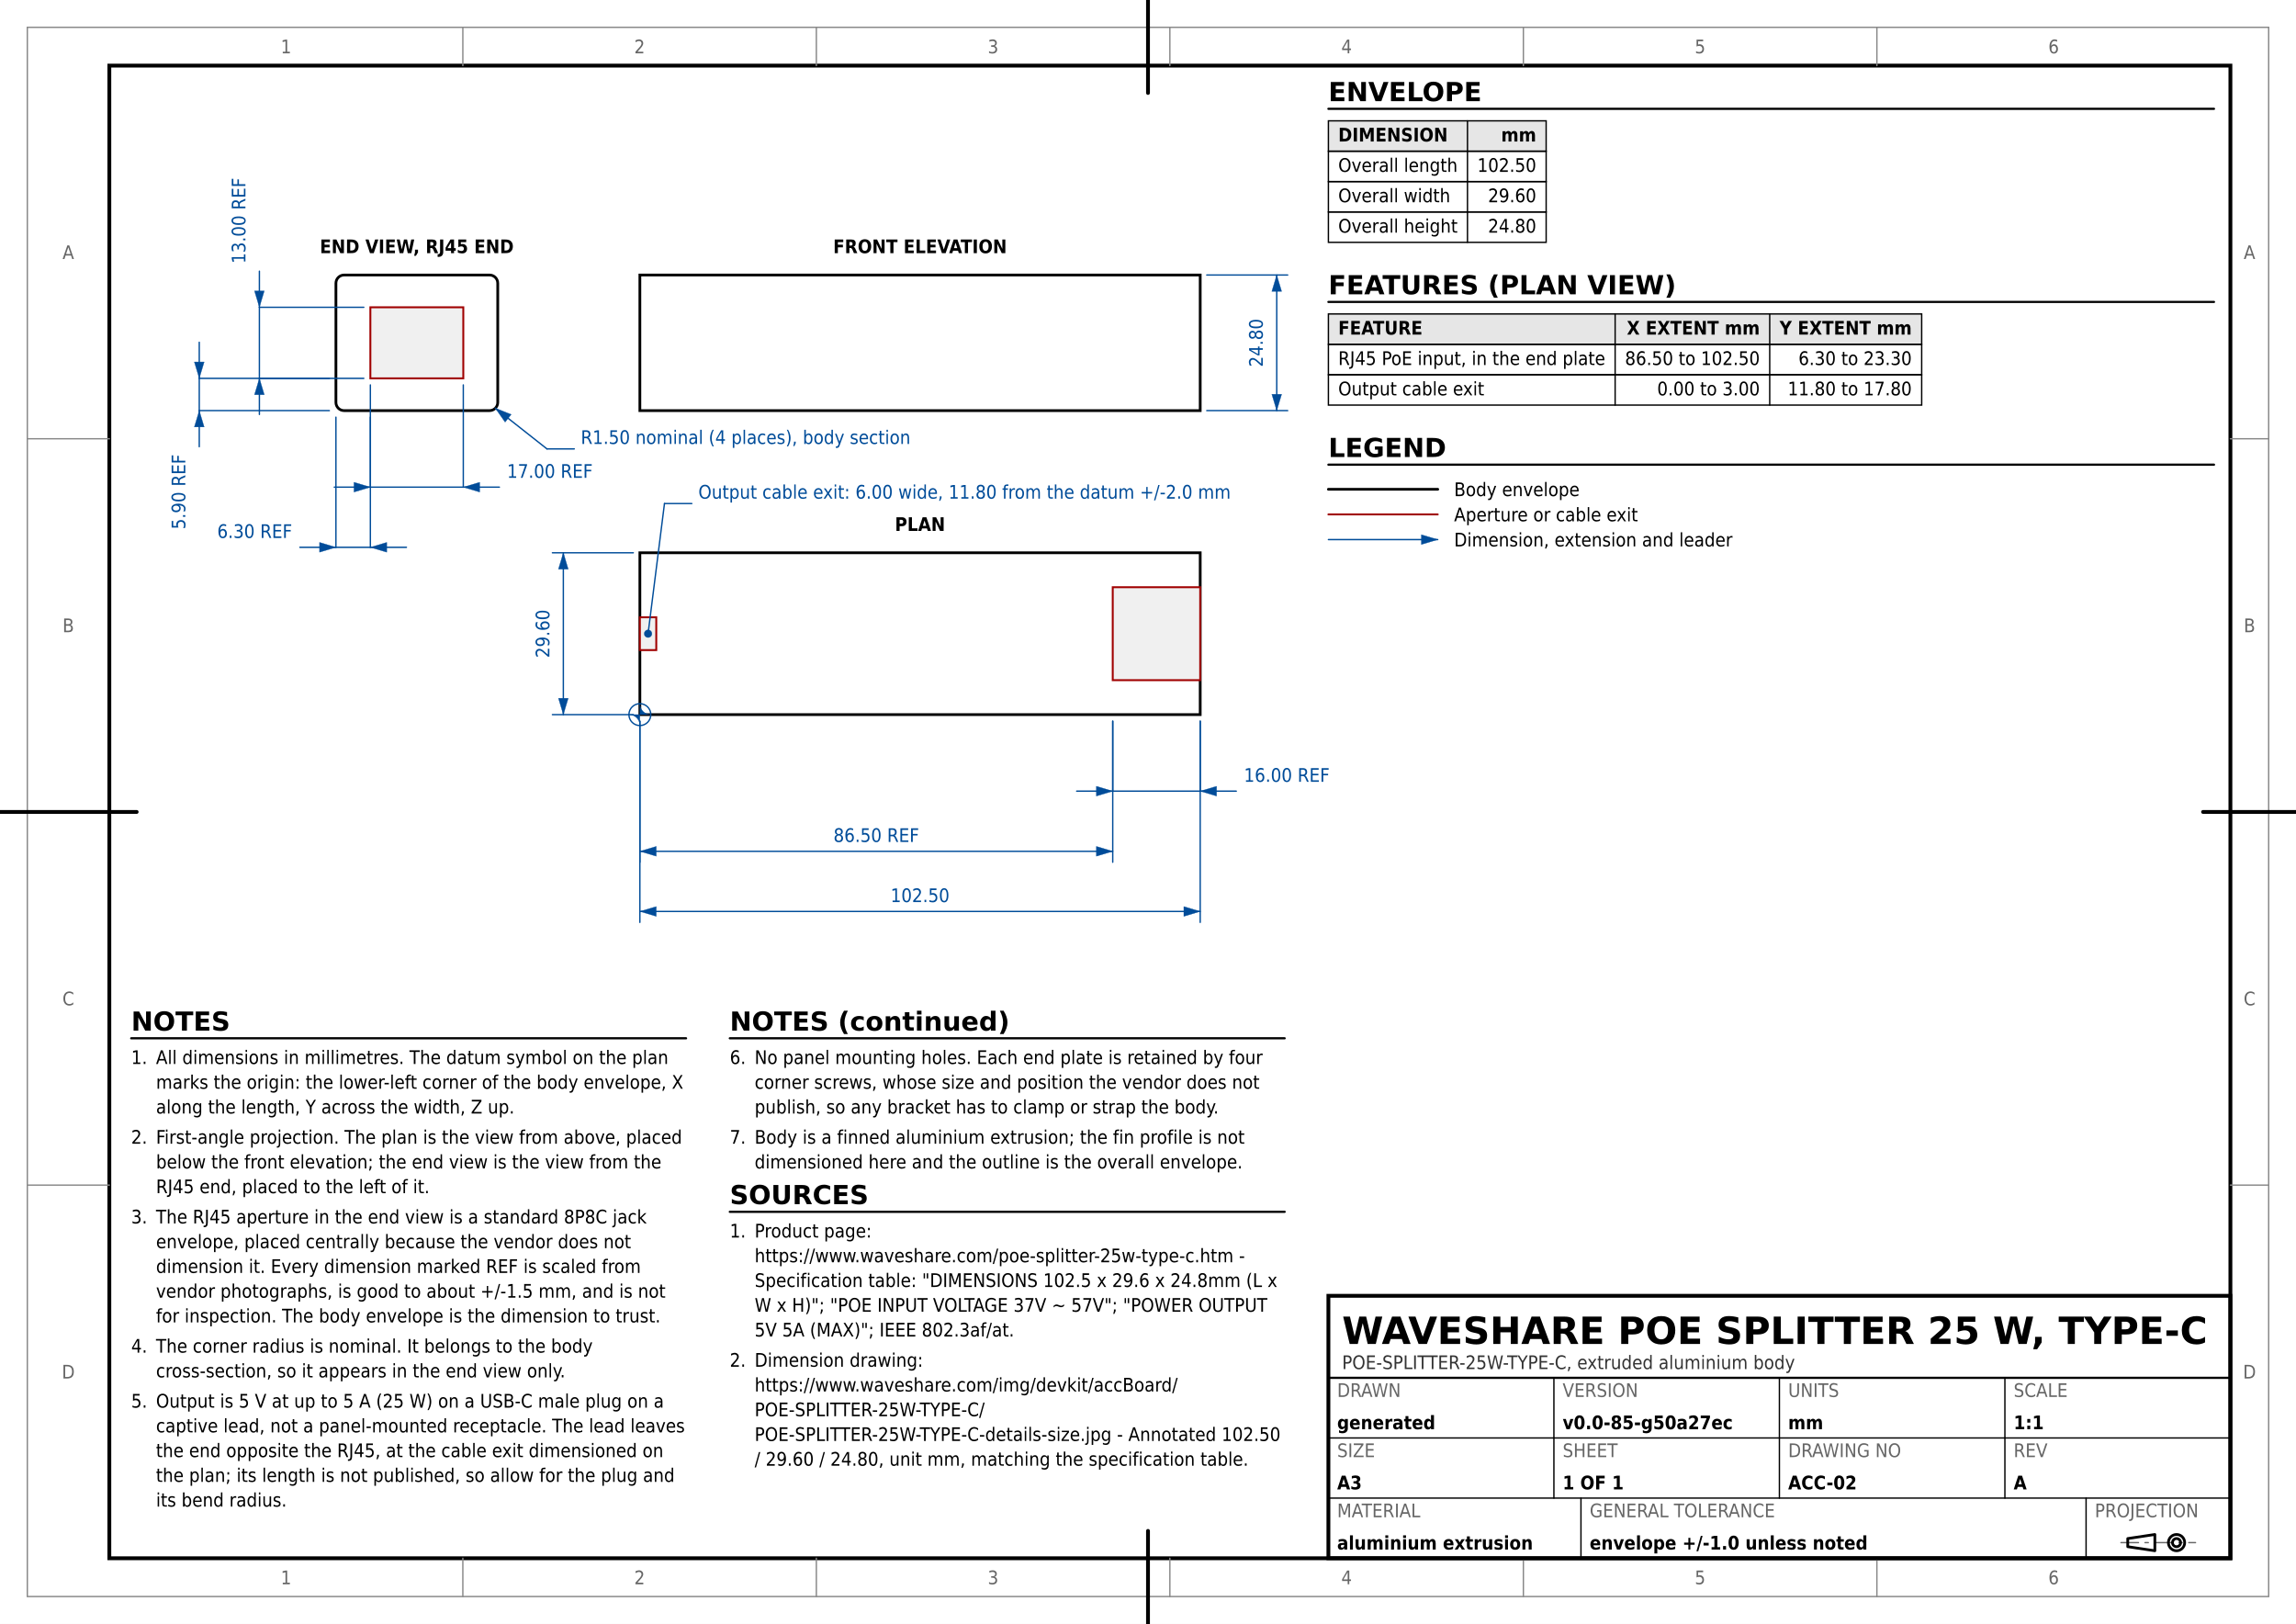
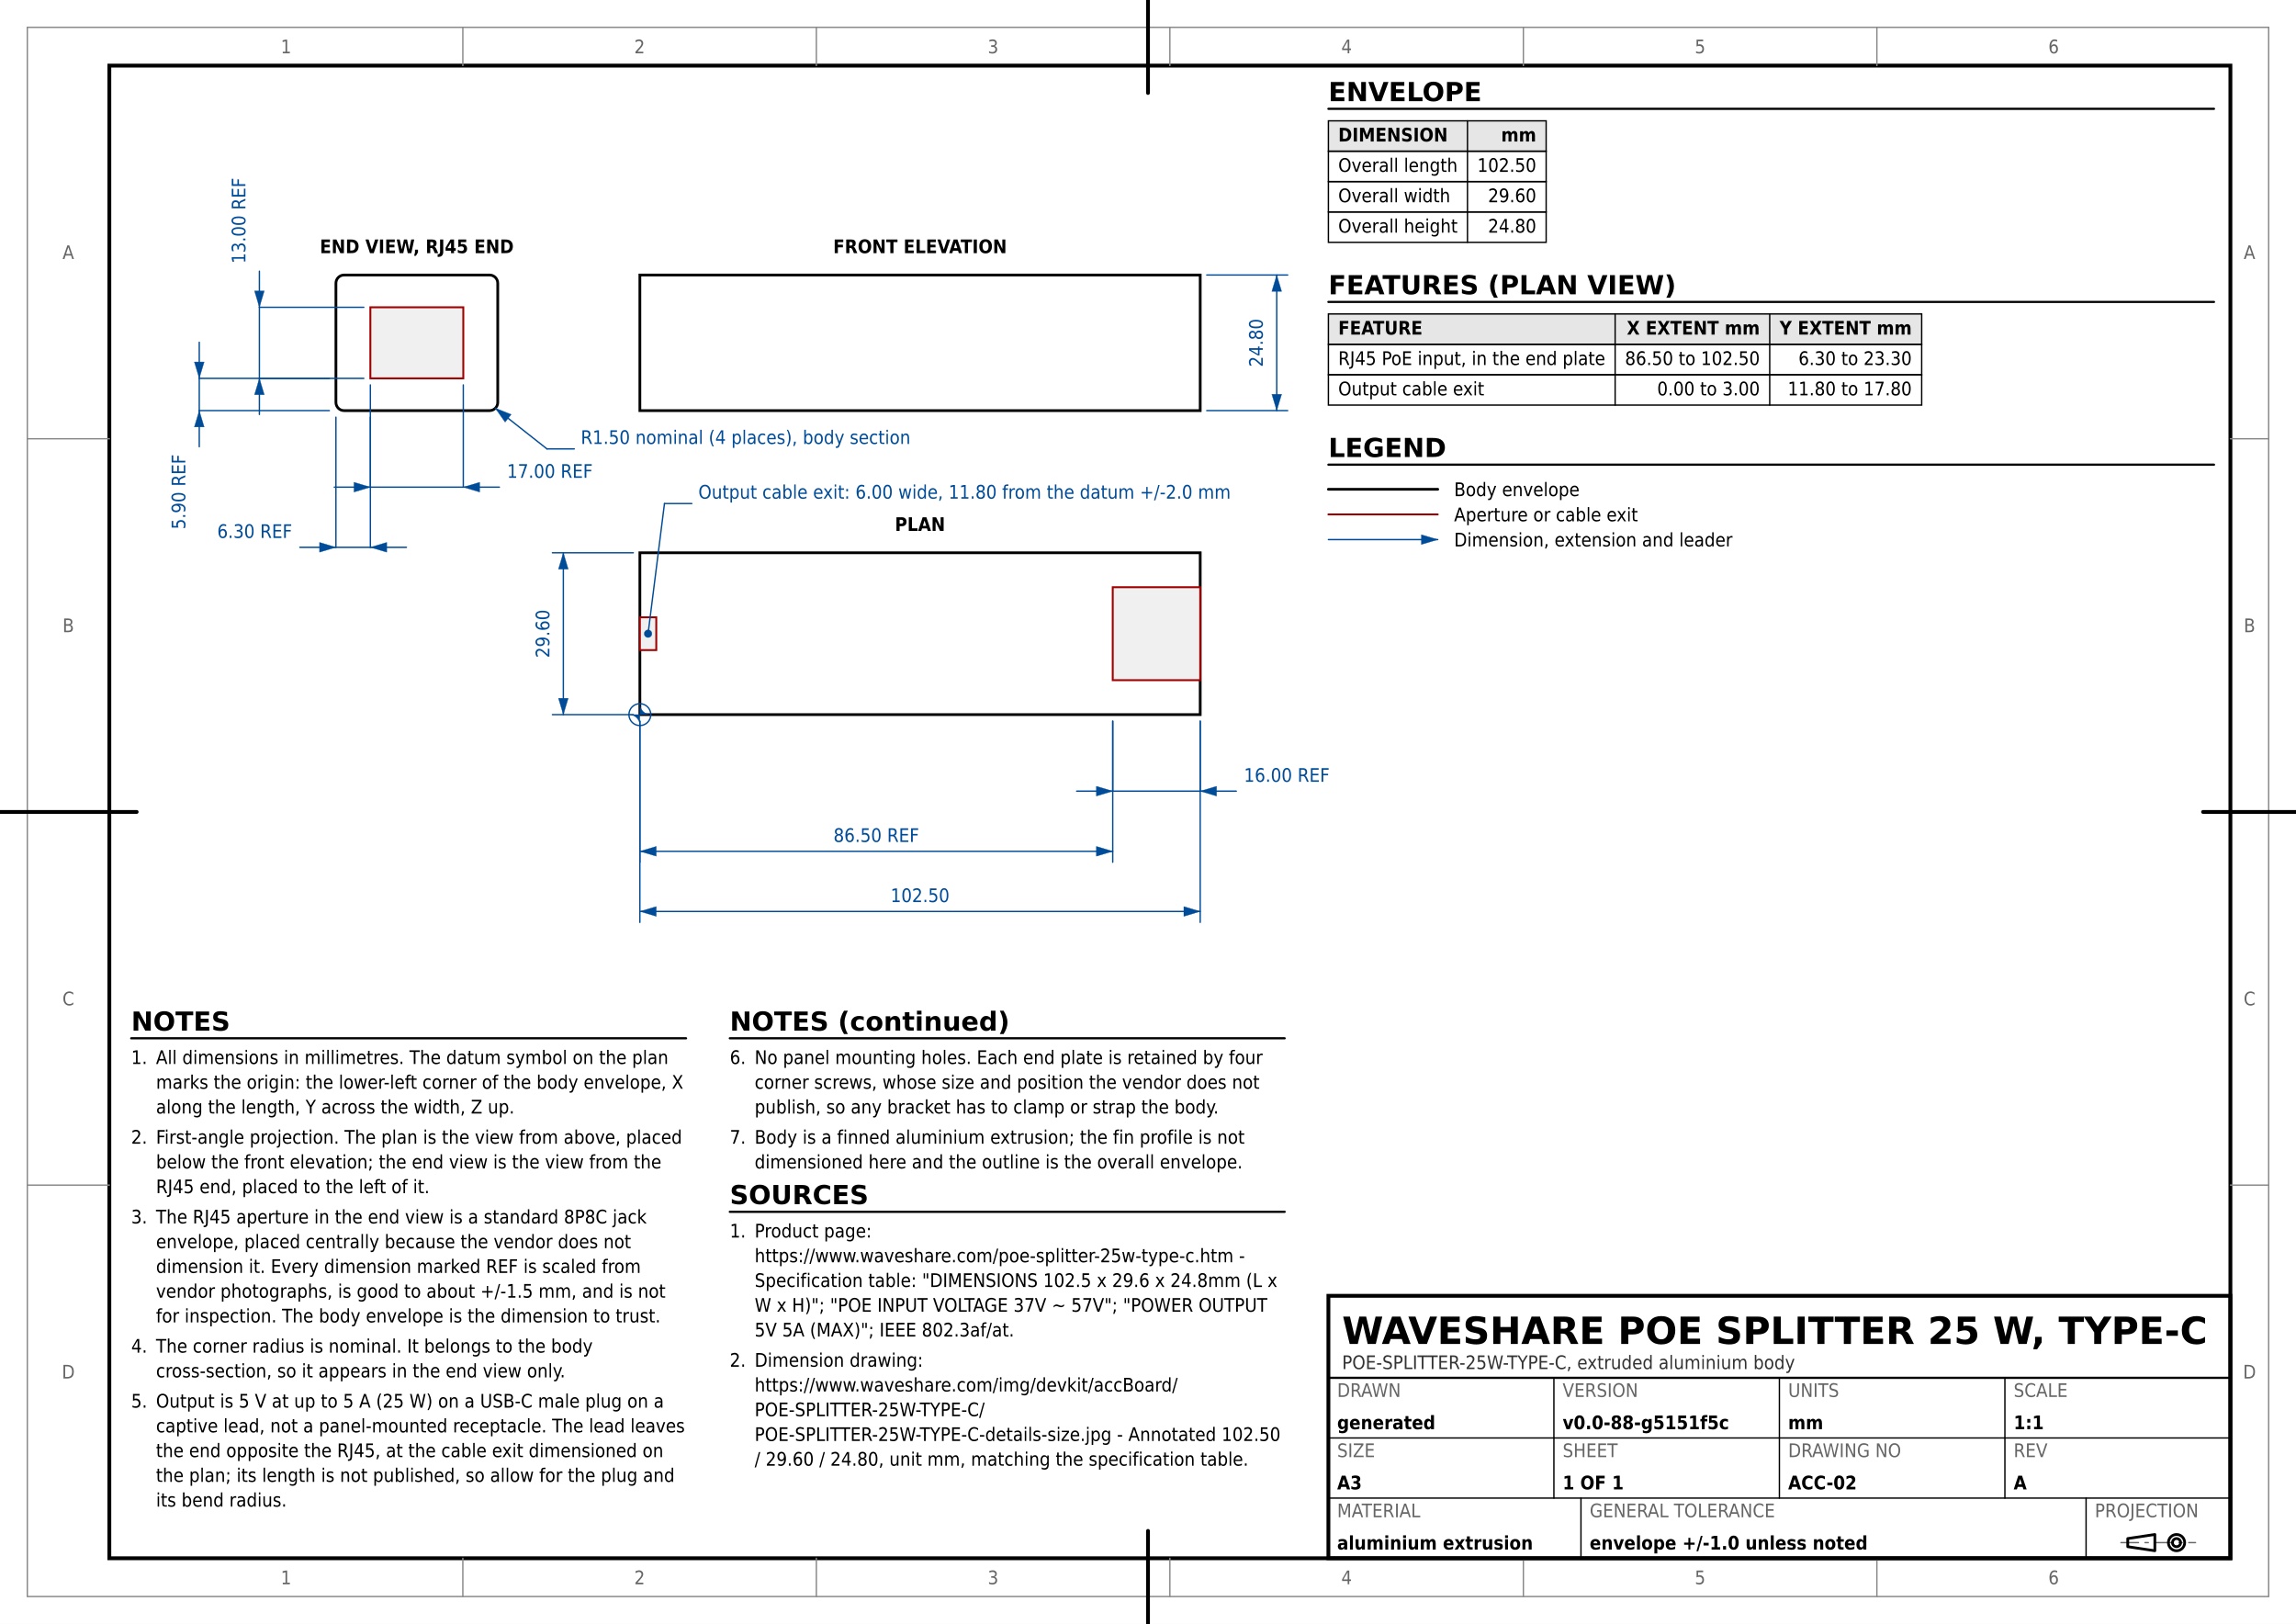
<svg xmlns="http://www.w3.org/2000/svg" version="1.1" width="420mm" height="297mm" viewBox="0 0 420 297">
  <rect width="100%" height="100%" fill="#ffffff" />
  <rect x="5" y="5" width="410" height="287" fill="none" stroke="#888888" stroke-width="0.25" />
  <rect x="20" y="12" width="388" height="273" fill="none" stroke="#000000" stroke-width="0.7" />
  <text x="52.333" y="289.75" font-family="DejaVu Sans Condensed, DejaVu Sans, Liberation Sans, sans-serif" font-size="3.429" fill="#666666" text-anchor="middle">1</text>
  <text x="52.333" y="9.75" font-family="DejaVu Sans Condensed, DejaVu Sans, Liberation Sans, sans-serif" font-size="3.429" fill="#666666" text-anchor="middle">1</text>
  <line x1="84.667" y1="292" x2="84.667" y2="285" stroke="#888888" stroke-width="0.25" stroke-linecap="round" />
  <line x1="84.667" y1="12" x2="84.667" y2="5" stroke="#888888" stroke-width="0.25" stroke-linecap="round" />
  <text x="117" y="289.75" font-family="DejaVu Sans Condensed, DejaVu Sans, Liberation Sans, sans-serif" font-size="3.429" fill="#666666" text-anchor="middle">2</text>
  <text x="117" y="9.75" font-family="DejaVu Sans Condensed, DejaVu Sans, Liberation Sans, sans-serif" font-size="3.429" fill="#666666" text-anchor="middle">2</text>
  <line x1="149.333" y1="292" x2="149.333" y2="285" stroke="#888888" stroke-width="0.25" stroke-linecap="round" />
  <line x1="149.333" y1="12" x2="149.333" y2="5" stroke="#888888" stroke-width="0.25" stroke-linecap="round" />
  <text x="181.667" y="289.75" font-family="DejaVu Sans Condensed, DejaVu Sans, Liberation Sans, sans-serif" font-size="3.429" fill="#666666" text-anchor="middle">3</text>
  <text x="181.667" y="9.75" font-family="DejaVu Sans Condensed, DejaVu Sans, Liberation Sans, sans-serif" font-size="3.429" fill="#666666" text-anchor="middle">3</text>
  <line x1="214" y1="292" x2="214" y2="285" stroke="#888888" stroke-width="0.25" stroke-linecap="round" />
  <line x1="214" y1="12" x2="214" y2="5" stroke="#888888" stroke-width="0.25" stroke-linecap="round" />
  <text x="246.333" y="289.75" font-family="DejaVu Sans Condensed, DejaVu Sans, Liberation Sans, sans-serif" font-size="3.429" fill="#666666" text-anchor="middle">4</text>
  <text x="246.333" y="9.75" font-family="DejaVu Sans Condensed, DejaVu Sans, Liberation Sans, sans-serif" font-size="3.429" fill="#666666" text-anchor="middle">4</text>
  <line x1="278.667" y1="292" x2="278.667" y2="285" stroke="#888888" stroke-width="0.25" stroke-linecap="round" />
  <line x1="278.667" y1="12" x2="278.667" y2="5" stroke="#888888" stroke-width="0.25" stroke-linecap="round" />
  <text x="311" y="289.75" font-family="DejaVu Sans Condensed, DejaVu Sans, Liberation Sans, sans-serif" font-size="3.429" fill="#666666" text-anchor="middle">5</text>
  <text x="311" y="9.75" font-family="DejaVu Sans Condensed, DejaVu Sans, Liberation Sans, sans-serif" font-size="3.429" fill="#666666" text-anchor="middle">5</text>
  <line x1="343.333" y1="292" x2="343.333" y2="285" stroke="#888888" stroke-width="0.25" stroke-linecap="round" />
  <line x1="343.333" y1="12" x2="343.333" y2="5" stroke="#888888" stroke-width="0.25" stroke-linecap="round" />
  <text x="375.667" y="289.75" font-family="DejaVu Sans Condensed, DejaVu Sans, Liberation Sans, sans-serif" font-size="3.429" fill="#666666" text-anchor="middle">6</text>
  <text x="375.667" y="9.75" font-family="DejaVu Sans Condensed, DejaVu Sans, Liberation Sans, sans-serif" font-size="3.429" fill="#666666" text-anchor="middle">6</text>
  <text x="12.5" y="252.125" font-family="DejaVu Sans Condensed, DejaVu Sans, Liberation Sans, sans-serif" font-size="3.429" fill="#666666" text-anchor="middle">D</text>
  <text x="411.5" y="252.125" font-family="DejaVu Sans Condensed, DejaVu Sans, Liberation Sans, sans-serif" font-size="3.429" fill="#666666" text-anchor="middle">D</text>
  <line x1="5" y1="216.75" x2="20" y2="216.75" stroke="#888888" stroke-width="0.25" stroke-linecap="round" />
  <line x1="408" y1="216.75" x2="415" y2="216.75" stroke="#888888" stroke-width="0.25" stroke-linecap="round" />
  <text x="12.5" y="183.875" font-family="DejaVu Sans Condensed, DejaVu Sans, Liberation Sans, sans-serif" font-size="3.429" fill="#666666" text-anchor="middle">C</text>
  <text x="411.5" y="183.875" font-family="DejaVu Sans Condensed, DejaVu Sans, Liberation Sans, sans-serif" font-size="3.429" fill="#666666" text-anchor="middle">C</text>
  <line x1="5" y1="148.5" x2="20" y2="148.5" stroke="#888888" stroke-width="0.25" stroke-linecap="round" />
  <line x1="408" y1="148.5" x2="415" y2="148.5" stroke="#888888" stroke-width="0.25" stroke-linecap="round" />
  <text x="12.5" y="115.625" font-family="DejaVu Sans Condensed, DejaVu Sans, Liberation Sans, sans-serif" font-size="3.429" fill="#666666" text-anchor="middle">B</text>
  <text x="411.5" y="115.625" font-family="DejaVu Sans Condensed, DejaVu Sans, Liberation Sans, sans-serif" font-size="3.429" fill="#666666" text-anchor="middle">B</text>
  <line x1="5" y1="80.25" x2="20" y2="80.25" stroke="#888888" stroke-width="0.25" stroke-linecap="round" />
  <line x1="408" y1="80.25" x2="415" y2="80.25" stroke="#888888" stroke-width="0.25" stroke-linecap="round" />
  <text x="12.5" y="47.375" font-family="DejaVu Sans Condensed, DejaVu Sans, Liberation Sans, sans-serif" font-size="3.429" fill="#666666" text-anchor="middle">A</text>
  <text x="411.5" y="47.375" font-family="DejaVu Sans Condensed, DejaVu Sans, Liberation Sans, sans-serif" font-size="3.429" fill="#666666" text-anchor="middle">A</text>
  <line x1="210" y1="297" x2="210" y2="280" stroke="#000000" stroke-width="0.7" stroke-linecap="round" />
  <line x1="210" y1="17" x2="210" y2="0" stroke="#000000" stroke-width="0.7" stroke-linecap="round" />
  <line x1="0" y1="148.5" x2="25" y2="148.5" stroke="#000000" stroke-width="0.7" stroke-linecap="round" />
  <line x1="403" y1="148.5" x2="420" y2="148.5" stroke="#000000" stroke-width="0.7" stroke-linecap="round" />
  <rect x="117.05" y="50.3" width="102.5" height="24.8" fill="none" stroke="#000000" stroke-width="0.5" />
  <rect x="117.05" y="101.1" width="102.5" height="29.6" fill="none" stroke="#000000" stroke-width="0.5" />
  <rect x="61.45" y="50.3" width="29.6" height="24.8" fill="none" stroke="#000000" stroke-width="0.5" rx="1.5" ry="1.5" />
  <text x="168.3" y="46.3" font-family="DejaVu Sans Condensed, DejaVu Sans, Liberation Sans, sans-serif" font-size="3.429" fill="#000000" text-anchor="middle" font-weight="bold">FRONT ELEVATION</text>
  <text x="168.3" y="97.1" font-family="DejaVu Sans Condensed, DejaVu Sans, Liberation Sans, sans-serif" font-size="3.429" fill="#000000" text-anchor="middle" font-weight="bold">PLAN</text>
  <text x="76.25" y="46.3" font-family="DejaVu Sans Condensed, DejaVu Sans, Liberation Sans, sans-serif" font-size="3.429" fill="#000000" text-anchor="middle" font-weight="bold">END VIEW, RJ45 END</text>
  <rect x="203.55" y="107.4" width="16" height="17" fill="#f0f0f0" stroke="#a00000" stroke-width="0.35" />
  <rect x="67.75" y="56.2" width="17" height="13" fill="#f0f0f0" stroke="#a00000" stroke-width="0.35" />
  <line x1="67.75" y1="70.4" x2="67.75" y2="89.1" stroke="#004c99" stroke-width="0.25" stroke-linecap="round" />
  <line x1="84.75" y1="70.4" x2="84.75" y2="89.1" stroke="#004c99" stroke-width="0.25" stroke-linecap="round" />
  <line x1="67.75" y1="89.1" x2="84.75" y2="89.1" stroke="#004c99" stroke-width="0.25" stroke-linecap="round" />
  <polygon points="67.75,89.1 64.75,88.2 64.75,90" fill="#004c99" stroke="#004c99" stroke-width="0.05" stroke-linejoin="round" />
  <polygon points="84.75,89.1 87.75,90 87.75,88.2" fill="#004c99" stroke="#004c99" stroke-width="0.05" stroke-linejoin="round" />
  <line x1="61.15" y1="89.1" x2="67.75" y2="89.1" stroke="#004c99" stroke-width="0.25" stroke-linecap="round" />
  <line x1="84.75" y1="89.1" x2="91.35" y2="89.1" stroke="#004c99" stroke-width="0.25" stroke-linecap="round" />
  <text x="92.75" y="87.391" font-family="DejaVu Sans Condensed, DejaVu Sans, Liberation Sans, sans-serif" font-size="3.429" fill="#004c99" text-anchor="start">17.00 REF</text>
  <line x1="61.45" y1="76.3" x2="61.45" y2="100.1" stroke="#004c99" stroke-width="0.25" stroke-linecap="round" />
  <line x1="67.75" y1="76.3" x2="67.75" y2="100.1" stroke="#004c99" stroke-width="0.25" stroke-linecap="round" />
  <line x1="61.45" y1="100.1" x2="67.75" y2="100.1" stroke="#004c99" stroke-width="0.25" stroke-linecap="round" />
  <polygon points="61.45,100.1 58.45,99.2 58.45,101" fill="#004c99" stroke="#004c99" stroke-width="0.05" stroke-linejoin="round" />
  <polygon points="67.75,100.1 70.75,101 70.75,99.2" fill="#004c99" stroke="#004c99" stroke-width="0.05" stroke-linejoin="round" />
  <line x1="54.85" y1="100.1" x2="61.45" y2="100.1" stroke="#004c99" stroke-width="0.25" stroke-linecap="round" />
  <line x1="67.75" y1="100.1" x2="74.35" y2="100.1" stroke="#004c99" stroke-width="0.25" stroke-linecap="round" />
  <text x="53.45" y="98.391" font-family="DejaVu Sans Condensed, DejaVu Sans, Liberation Sans, sans-serif" font-size="3.429" fill="#004c99" text-anchor="end">6.30 REF</text>
  <line x1="66.55" y1="69.2" x2="47.45" y2="69.2" stroke="#004c99" stroke-width="0.25" stroke-linecap="round" />
  <line x1="66.55" y1="56.2" x2="47.45" y2="56.2" stroke="#004c99" stroke-width="0.25" stroke-linecap="round" />
  <line x1="47.45" y1="69.2" x2="47.45" y2="56.2" stroke="#004c99" stroke-width="0.25" stroke-linecap="round" />
  <polygon points="47.45,69.2 46.55,72.2 48.35,72.2" fill="#004c99" stroke="#004c99" stroke-width="0.05" stroke-linejoin="round" />
  <polygon points="47.45,56.2 48.35,53.2 46.55,53.2" fill="#004c99" stroke="#004c99" stroke-width="0.05" stroke-linejoin="round" />
  <line x1="47.45" y1="75.8" x2="47.45" y2="69.2" stroke="#004c99" stroke-width="0.25" stroke-linecap="round" />
  <line x1="47.45" y1="56.2" x2="47.45" y2="49.6" stroke="#004c99" stroke-width="0.25" stroke-linecap="round" />
  <text x="44.895" y="48.2" font-family="DejaVu Sans Condensed, DejaVu Sans, Liberation Sans, sans-serif" font-size="3.429" fill="#004c99" text-anchor="start" transform="rotate(-90 44.8953 48.2)">13.00 REF</text>
  <line x1="60.25" y1="75.1" x2="36.45" y2="75.1" stroke="#004c99" stroke-width="0.25" stroke-linecap="round" />
  <line x1="60.25" y1="69.2" x2="36.45" y2="69.2" stroke="#004c99" stroke-width="0.25" stroke-linecap="round" />
  <line x1="36.45" y1="75.1" x2="36.45" y2="69.2" stroke="#004c99" stroke-width="0.25" stroke-linecap="round" />
  <polygon points="36.45,75.1 35.55,78.1 37.35,78.1" fill="#004c99" stroke="#004c99" stroke-width="0.05" stroke-linejoin="round" />
  <polygon points="36.45,69.2 37.35,66.2 35.55,66.2" fill="#004c99" stroke="#004c99" stroke-width="0.05" stroke-linejoin="round" />
  <line x1="36.45" y1="81.7" x2="36.45" y2="75.1" stroke="#004c99" stroke-width="0.25" stroke-linecap="round" />
  <line x1="36.45" y1="69.2" x2="36.45" y2="62.6" stroke="#004c99" stroke-width="0.25" stroke-linecap="round" />
  <text x="33.895" y="83.1" font-family="DejaVu Sans Condensed, DejaVu Sans, Liberation Sans, sans-serif" font-size="3.429" fill="#004c99" text-anchor="end" transform="rotate(-90 33.8953 83.1)">5.90 REF</text>
  <line x1="203.55" y1="131.9" x2="203.55" y2="144.7" stroke="#004c99" stroke-width="0.25" stroke-linecap="round" />
  <line x1="219.55" y1="131.9" x2="219.55" y2="144.7" stroke="#004c99" stroke-width="0.25" stroke-linecap="round" />
  <line x1="203.55" y1="144.7" x2="219.55" y2="144.7" stroke="#004c99" stroke-width="0.25" stroke-linecap="round" />
  <polygon points="203.55,144.7 200.55,143.8 200.55,145.6" fill="#004c99" stroke="#004c99" stroke-width="0.05" stroke-linejoin="round" />
  <polygon points="219.55,144.7 222.55,145.6 222.55,143.8" fill="#004c99" stroke="#004c99" stroke-width="0.05" stroke-linejoin="round" />
  <line x1="196.95" y1="144.7" x2="203.55" y2="144.7" stroke="#004c99" stroke-width="0.25" stroke-linecap="round" />
  <line x1="219.55" y1="144.7" x2="226.15" y2="144.7" stroke="#004c99" stroke-width="0.25" stroke-linecap="round" />
  <text x="227.55" y="142.991" font-family="DejaVu Sans Condensed, DejaVu Sans, Liberation Sans, sans-serif" font-size="3.429" fill="#004c99" text-anchor="start">16.00 REF</text>
  <line x1="117.05" y1="131.9" x2="117.05" y2="157.7" stroke="#004c99" stroke-width="0.25" stroke-linecap="round" />
  <line x1="203.55" y1="131.9" x2="203.55" y2="157.7" stroke="#004c99" stroke-width="0.25" stroke-linecap="round" />
  <line x1="117.05" y1="155.7" x2="203.55" y2="155.7" stroke="#004c99" stroke-width="0.25" stroke-linecap="round" />
  <polygon points="117.05,155.7 120.05,156.6 120.05,154.8" fill="#004c99" stroke="#004c99" stroke-width="0.05" stroke-linejoin="round" />
  <polygon points="203.55,155.7 200.55,154.8 200.55,156.6" fill="#004c99" stroke="#004c99" stroke-width="0.05" stroke-linejoin="round" />
  <text x="160.3" y="153.991" font-family="DejaVu Sans Condensed, DejaVu Sans, Liberation Sans, sans-serif" font-size="3.429" fill="#004c99" text-anchor="middle">86.50 REF</text>
  <rect x="117.05" y="112.9" width="3" height="6" fill="#f0f0f0" stroke="#a00000" stroke-width="0.35" />
  <circle cx="118.55" cy="115.9" r="0.7" fill="#004c99" stroke="#004c99" stroke-width="0.05" />
  <line x1="118.55" y1="115.9" x2="121.55" y2="92.1" stroke="#004c99" stroke-width="0.25" stroke-linecap="round" />
  <line x1="121.55" y1="92.1" x2="126.55" y2="92.1" stroke="#004c99" stroke-width="0.25" stroke-linecap="round" />
  <text x="127.75" y="91.2" font-family="DejaVu Sans Condensed, DejaVu Sans, Liberation Sans, sans-serif" font-size="3.429" fill="#004c99" text-anchor="start">Output cable exit: 6.00 wide, 11.80 from the datum +/-2.0 mm</text>
  <line x1="117.05" y1="131.9" x2="117.05" y2="168.7" stroke="#004c99" stroke-width="0.25" stroke-linecap="round" />
  <line x1="219.55" y1="131.9" x2="219.55" y2="168.7" stroke="#004c99" stroke-width="0.25" stroke-linecap="round" />
  <line x1="117.05" y1="166.7" x2="219.55" y2="166.7" stroke="#004c99" stroke-width="0.25" stroke-linecap="round" />
  <polygon points="117.05,166.7 120.05,167.6 120.05,165.8" fill="#004c99" stroke="#004c99" stroke-width="0.05" stroke-linejoin="round" />
  <polygon points="219.55,166.7 216.55,165.8 216.55,167.6" fill="#004c99" stroke="#004c99" stroke-width="0.05" stroke-linejoin="round" />
  <text x="168.3" y="164.991" font-family="DejaVu Sans Condensed, DejaVu Sans, Liberation Sans, sans-serif" font-size="3.429" fill="#004c99" text-anchor="middle">102.50</text>
  <line x1="115.85" y1="130.7" x2="101.05" y2="130.7" stroke="#004c99" stroke-width="0.25" stroke-linecap="round" />
  <line x1="115.85" y1="101.1" x2="101.05" y2="101.1" stroke="#004c99" stroke-width="0.25" stroke-linecap="round" />
  <line x1="103.05" y1="130.7" x2="103.05" y2="101.1" stroke="#004c99" stroke-width="0.25" stroke-linecap="round" />
  <polygon points="103.05,130.7 103.95,127.7 102.15,127.7" fill="#004c99" stroke="#004c99" stroke-width="0.05" stroke-linejoin="round" />
  <polygon points="103.05,101.1 102.15,104.1 103.95,104.1" fill="#004c99" stroke="#004c99" stroke-width="0.05" stroke-linejoin="round" />
  <text x="100.495" y="115.9" font-family="DejaVu Sans Condensed, DejaVu Sans, Liberation Sans, sans-serif" font-size="3.429" fill="#004c99" text-anchor="middle" transform="rotate(-90 100.4953 115.9)">29.60</text>
  <line x1="220.75" y1="75.1" x2="235.55" y2="75.1" stroke="#004c99" stroke-width="0.25" stroke-linecap="round" />
  <line x1="220.75" y1="50.3" x2="235.55" y2="50.3" stroke="#004c99" stroke-width="0.25" stroke-linecap="round" />
  <line x1="233.55" y1="75.1" x2="233.55" y2="50.3" stroke="#004c99" stroke-width="0.25" stroke-linecap="round" />
  <polygon points="233.55,75.1 234.45,72.1 232.65,72.1" fill="#004c99" stroke="#004c99" stroke-width="0.05" stroke-linejoin="round" />
  <polygon points="233.55,50.3 232.65,53.3 234.45,53.3" fill="#004c99" stroke="#004c99" stroke-width="0.05" stroke-linejoin="round" />
  <text x="230.995" y="62.7" font-family="DejaVu Sans Condensed, DejaVu Sans, Liberation Sans, sans-serif" font-size="3.429" fill="#004c99" text-anchor="middle" transform="rotate(-90 230.9953 62.7)">24.80</text>
  <polygon points="90.6,74.65 92.399,77.214 93.513,75.8" fill="#004c99" stroke="#004c99" stroke-width="0.05" stroke-linejoin="round" />
  <line x1="90.6" y1="74.65" x2="100.05" y2="82.1" stroke="#004c99" stroke-width="0.25" stroke-linecap="round" />
  <line x1="100.05" y1="82.1" x2="105.05" y2="82.1" stroke="#004c99" stroke-width="0.25" stroke-linecap="round" />
  <text x="106.25" y="81.2" font-family="DejaVu Sans Condensed, DejaVu Sans, Liberation Sans, sans-serif" font-size="3.429" fill="#004c99" text-anchor="start">R1.50 nominal (4 places), body section</text>
  <circle cx="117.05" cy="130.7" r="2" fill="none" stroke="#004c99" stroke-width="0.25" />
  <path d="M 117.05 130.7 L 119.05 130.7 A 2.0 2.0 0 0 1 117.05 128.7 Z" fill="#004c99" stroke="#004c99" stroke-width="0.05" stroke-linejoin="round" stroke-linecap="round" />
  <path d="M 117.05 130.7 L 115.05 130.7 A 2.0 2.0 0 0 1 117.05 132.7 Z" fill="#004c99" stroke="#004c99" stroke-width="0.05" stroke-linejoin="round" stroke-linecap="round" />
  <text x="243" y="18.5" font-family="DejaVu Sans, Liberation Sans, sans-serif" font-size="4.801" fill="#000000" text-anchor="start" font-weight="bold">ENVELOPE</text>
  <line x1="243" y1="19.9" x2="405" y2="19.9" stroke="#000000" stroke-width="0.4" stroke-linecap="round" />
  <rect x="243" y="22.1" width="39.833" height="5.556" fill="#e6e6e6" stroke="#000000" stroke-width="0.25" />
  <text x="244.8" y="25.878" font-family="DejaVu Sans Condensed, DejaVu Sans, Liberation Sans, sans-serif" font-size="3.429" fill="#000000" text-anchor="start" font-weight="bold">DIMENSION</text>
  <text x="281.033" y="25.878" font-family="DejaVu Sans Condensed, DejaVu Sans, Liberation Sans, sans-serif" font-size="3.429" fill="#000000" text-anchor="end" font-weight="bold">mm</text>
  <rect x="243" y="27.656" width="39.833" height="5.556" fill="none" stroke="#000000" stroke-width="0.25" />
  <text x="244.8" y="31.433" font-family="DejaVu Sans Condensed, DejaVu Sans, Liberation Sans, sans-serif" font-size="3.429" fill="#000000" text-anchor="start">Overall length</text>
  <text x="281.033" y="31.433" font-family="DejaVu Sans Condensed, DejaVu Sans, Liberation Sans, sans-serif" font-size="3.429" fill="#000000" text-anchor="end">102.50</text>
  <rect x="243" y="33.211" width="39.833" height="5.556" fill="none" stroke="#000000" stroke-width="0.25" />
  <text x="244.8" y="36.989" font-family="DejaVu Sans Condensed, DejaVu Sans, Liberation Sans, sans-serif" font-size="3.429" fill="#000000" text-anchor="start">Overall width</text>
  <text x="281.033" y="36.989" font-family="DejaVu Sans Condensed, DejaVu Sans, Liberation Sans, sans-serif" font-size="3.429" fill="#000000" text-anchor="end">29.60</text>
  <rect x="243" y="38.767" width="39.833" height="5.556" fill="none" stroke="#000000" stroke-width="0.25" />
  <text x="244.8" y="42.544" font-family="DejaVu Sans Condensed, DejaVu Sans, Liberation Sans, sans-serif" font-size="3.429" fill="#000000" text-anchor="start">Overall height</text>
  <text x="281.033" y="42.544" font-family="DejaVu Sans Condensed, DejaVu Sans, Liberation Sans, sans-serif" font-size="3.429" fill="#000000" text-anchor="end">24.80</text>
  <line x1="268.441" y1="22.1" x2="268.441" y2="44.322" stroke="#000000" stroke-width="0.25" stroke-linecap="round" />
  <text x="243" y="53.822" font-family="DejaVu Sans, Liberation Sans, sans-serif" font-size="4.801" fill="#000000" text-anchor="start" font-weight="bold">FEATURES (PLAN VIEW)</text>
  <line x1="243" y1="55.222" x2="405" y2="55.222" stroke="#000000" stroke-width="0.4" stroke-linecap="round" />
  <rect x="243" y="57.422" width="108.528" height="5.556" fill="#e6e6e6" stroke="#000000" stroke-width="0.25" />
  <text x="244.8" y="61.2" font-family="DejaVu Sans Condensed, DejaVu Sans, Liberation Sans, sans-serif" font-size="3.429" fill="#000000" text-anchor="start" font-weight="bold">FEATURE</text>
  <text x="321.929" y="61.2" font-family="DejaVu Sans Condensed, DejaVu Sans, Liberation Sans, sans-serif" font-size="3.429" fill="#000000" text-anchor="end" font-weight="bold">X EXTENT mm</text>
  <text x="349.728" y="61.2" font-family="DejaVu Sans Condensed, DejaVu Sans, Liberation Sans, sans-serif" font-size="3.429" fill="#000000" text-anchor="end" font-weight="bold">Y EXTENT mm</text>
  <rect x="243" y="62.978" width="108.528" height="5.556" fill="none" stroke="#000000" stroke-width="0.25" />
  <text x="244.8" y="66.756" font-family="DejaVu Sans Condensed, DejaVu Sans, Liberation Sans, sans-serif" font-size="3.429" fill="#000000" text-anchor="start">RJ45 PoE input, in the end plate</text>
  <text x="321.929" y="66.756" font-family="DejaVu Sans Condensed, DejaVu Sans, Liberation Sans, sans-serif" font-size="3.429" fill="#000000" text-anchor="end">86.50 to 102.50</text>
  <text x="349.728" y="66.756" font-family="DejaVu Sans Condensed, DejaVu Sans, Liberation Sans, sans-serif" font-size="3.429" fill="#000000" text-anchor="end">6.30 to 23.30</text>
  <rect x="243" y="68.533" width="108.528" height="5.556" fill="none" stroke="#000000" stroke-width="0.25" />
  <text x="244.8" y="72.311" font-family="DejaVu Sans Condensed, DejaVu Sans, Liberation Sans, sans-serif" font-size="3.429" fill="#000000" text-anchor="start">Output cable exit</text>
  <text x="321.929" y="72.311" font-family="DejaVu Sans Condensed, DejaVu Sans, Liberation Sans, sans-serif" font-size="3.429" fill="#000000" text-anchor="end">0.00 to 3.00</text>
  <text x="349.728" y="72.311" font-family="DejaVu Sans Condensed, DejaVu Sans, Liberation Sans, sans-serif" font-size="3.429" fill="#000000" text-anchor="end">11.80 to 17.80</text>
  <line x1="295.452" y1="57.422" x2="295.452" y2="74.089" stroke="#000000" stroke-width="0.25" stroke-linecap="round" />
  <line x1="323.729" y1="57.422" x2="323.729" y2="74.089" stroke="#000000" stroke-width="0.25" stroke-linecap="round" />
  <text x="243" y="83.589" font-family="DejaVu Sans, Liberation Sans, sans-serif" font-size="4.801" fill="#000000" text-anchor="start" font-weight="bold">LEGEND</text>
  <line x1="243" y1="84.989" x2="405" y2="84.989" stroke="#000000" stroke-width="0.4" stroke-linecap="round" />
  <line x1="243" y1="89.489" x2="263" y2="89.489" stroke="#000000" stroke-width="0.5" stroke-linecap="round" />
  <text x="266" y="90.739" font-family="DejaVu Sans Condensed, DejaVu Sans, Liberation Sans, sans-serif" font-size="3.429" fill="#000000" text-anchor="start">Body envelope</text>
  <line x1="243" y1="94.089" x2="263" y2="94.089" stroke="#a00000" stroke-width="0.35" stroke-linecap="round" />
  <text x="266" y="95.339" font-family="DejaVu Sans Condensed, DejaVu Sans, Liberation Sans, sans-serif" font-size="3.429" fill="#000000" text-anchor="start">Aperture or cable exit</text>
  <line x1="243" y1="98.689" x2="263" y2="98.689" stroke="#004c99" stroke-width="0.25" stroke-linecap="round" />
  <polygon points="263,98.689 260,97.789 260,99.589" fill="#004c99" stroke="#004c99" stroke-width="0.05" stroke-linejoin="round" />
  <text x="266" y="99.939" font-family="DejaVu Sans Condensed, DejaVu Sans, Liberation Sans, sans-serif" font-size="3.429" fill="#000000" text-anchor="start">Dimension, extension and leader</text>
  <text x="24" y="188.5" font-family="DejaVu Sans, Liberation Sans, sans-serif" font-size="4.801" fill="#000000" text-anchor="start" font-weight="bold">NOTES</text>
  <line x1="24" y1="189.9" x2="125.5" y2="189.9" stroke="#000000" stroke-width="0.4" stroke-linecap="round" />
  <text x="24" y="194.6" font-family="DejaVu Sans Condensed, DejaVu Sans, Liberation Sans, sans-serif" font-size="3.429" fill="#000000" text-anchor="start">1.</text>
  <text x="28.542" y="194.6" font-family="DejaVu Sans Condensed, DejaVu Sans, Liberation Sans, sans-serif" font-size="3.429" fill="#000000" text-anchor="start">All dimensions in millimetres. The datum symbol on the plan</text>
  <text x="28.542" y="199.127" font-family="DejaVu Sans Condensed, DejaVu Sans, Liberation Sans, sans-serif" font-size="3.429" fill="#000000" text-anchor="start">marks the origin: the lower-left corner of the body envelope, X</text>
  <text x="28.542" y="203.654" font-family="DejaVu Sans Condensed, DejaVu Sans, Liberation Sans, sans-serif" font-size="3.429" fill="#000000" text-anchor="start">along the length, Y across the width, Z up.</text>
  <text x="24" y="209.18" font-family="DejaVu Sans Condensed, DejaVu Sans, Liberation Sans, sans-serif" font-size="3.429" fill="#000000" text-anchor="start">2.</text>
  <text x="28.542" y="209.18" font-family="DejaVu Sans Condensed, DejaVu Sans, Liberation Sans, sans-serif" font-size="3.429" fill="#000000" text-anchor="start">First-angle projection. The plan is the view from above, placed</text>
  <text x="28.542" y="213.707" font-family="DejaVu Sans Condensed, DejaVu Sans, Liberation Sans, sans-serif" font-size="3.429" fill="#000000" text-anchor="start">below the front elevation; the end view is the view from the</text>
  <text x="28.542" y="218.234" font-family="DejaVu Sans Condensed, DejaVu Sans, Liberation Sans, sans-serif" font-size="3.429" fill="#000000" text-anchor="start">RJ45 end, placed to the left of it.</text>
  <text x="24" y="223.761" font-family="DejaVu Sans Condensed, DejaVu Sans, Liberation Sans, sans-serif" font-size="3.429" fill="#000000" text-anchor="start">3.</text>
  <text x="28.542" y="223.761" font-family="DejaVu Sans Condensed, DejaVu Sans, Liberation Sans, sans-serif" font-size="3.429" fill="#000000" text-anchor="start">The RJ45 aperture in the end view is a standard 8P8C jack</text>
  <text x="28.542" y="228.287" font-family="DejaVu Sans Condensed, DejaVu Sans, Liberation Sans, sans-serif" font-size="3.429" fill="#000000" text-anchor="start">envelope, placed centrally because the vendor does not</text>
  <text x="28.542" y="232.814" font-family="DejaVu Sans Condensed, DejaVu Sans, Liberation Sans, sans-serif" font-size="3.429" fill="#000000" text-anchor="start">dimension it. Every dimension marked REF is scaled from</text>
  <text x="28.542" y="237.341" font-family="DejaVu Sans Condensed, DejaVu Sans, Liberation Sans, sans-serif" font-size="3.429" fill="#000000" text-anchor="start">vendor photographs, is good to about +/-1.5 mm, and is not</text>
  <text x="28.542" y="241.868" font-family="DejaVu Sans Condensed, DejaVu Sans, Liberation Sans, sans-serif" font-size="3.429" fill="#000000" text-anchor="start">for inspection. The body envelope is the dimension to trust.</text>
  <text x="24" y="247.394" font-family="DejaVu Sans Condensed, DejaVu Sans, Liberation Sans, sans-serif" font-size="3.429" fill="#000000" text-anchor="start">4.</text>
  <text x="28.542" y="247.394" font-family="DejaVu Sans Condensed, DejaVu Sans, Liberation Sans, sans-serif" font-size="3.429" fill="#000000" text-anchor="start">The corner radius is nominal. It belongs to the body</text>
  <text x="28.542" y="251.921" font-family="DejaVu Sans Condensed, DejaVu Sans, Liberation Sans, sans-serif" font-size="3.429" fill="#000000" text-anchor="start">cross-section, so it appears in the end view only.</text>
  <text x="24" y="257.448" font-family="DejaVu Sans Condensed, DejaVu Sans, Liberation Sans, sans-serif" font-size="3.429" fill="#000000" text-anchor="start">5.</text>
  <text x="28.542" y="257.448" font-family="DejaVu Sans Condensed, DejaVu Sans, Liberation Sans, sans-serif" font-size="3.429" fill="#000000" text-anchor="start">Output is 5 V at up to 5 A (25 W) on a USB-C male plug on a</text>
  <text x="28.542" y="261.974" font-family="DejaVu Sans Condensed, DejaVu Sans, Liberation Sans, sans-serif" font-size="3.429" fill="#000000" text-anchor="start">captive lead, not a panel-mounted receptacle. The lead leaves</text>
  <text x="28.542" y="266.501" font-family="DejaVu Sans Condensed, DejaVu Sans, Liberation Sans, sans-serif" font-size="3.429" fill="#000000" text-anchor="start">the end opposite the RJ45, at the cable exit dimensioned on</text>
  <text x="28.542" y="271.028" font-family="DejaVu Sans Condensed, DejaVu Sans, Liberation Sans, sans-serif" font-size="3.429" fill="#000000" text-anchor="start">the plan; its length is not published, so allow for the plug and</text>
  <text x="28.542" y="275.555" font-family="DejaVu Sans Condensed, DejaVu Sans, Liberation Sans, sans-serif" font-size="3.429" fill="#000000" text-anchor="start">its bend radius.</text>
  <text x="133.5" y="188.5" font-family="DejaVu Sans, Liberation Sans, sans-serif" font-size="4.801" fill="#000000" text-anchor="start" font-weight="bold">NOTES (continued)</text>
  <line x1="133.5" y1="189.9" x2="235" y2="189.9" stroke="#000000" stroke-width="0.4" stroke-linecap="round" />
  <text x="133.5" y="194.6" font-family="DejaVu Sans Condensed, DejaVu Sans, Liberation Sans, sans-serif" font-size="3.429" fill="#000000" text-anchor="start">6.</text>
  <text x="138.042" y="194.6" font-family="DejaVu Sans Condensed, DejaVu Sans, Liberation Sans, sans-serif" font-size="3.429" fill="#000000" text-anchor="start">No panel mounting holes. Each end plate is retained by four</text>
  <text x="138.042" y="199.127" font-family="DejaVu Sans Condensed, DejaVu Sans, Liberation Sans, sans-serif" font-size="3.429" fill="#000000" text-anchor="start">corner screws, whose size and position the vendor does not</text>
  <text x="138.042" y="203.654" font-family="DejaVu Sans Condensed, DejaVu Sans, Liberation Sans, sans-serif" font-size="3.429" fill="#000000" text-anchor="start">publish, so any bracket has to clamp or strap the body.</text>
  <text x="133.5" y="209.18" font-family="DejaVu Sans Condensed, DejaVu Sans, Liberation Sans, sans-serif" font-size="3.429" fill="#000000" text-anchor="start">7.</text>
  <text x="138.042" y="209.18" font-family="DejaVu Sans Condensed, DejaVu Sans, Liberation Sans, sans-serif" font-size="3.429" fill="#000000" text-anchor="start">Body is a finned aluminium extrusion; the fin profile is not</text>
  <text x="138.042" y="213.707" font-family="DejaVu Sans Condensed, DejaVu Sans, Liberation Sans, sans-serif" font-size="3.429" fill="#000000" text-anchor="start">dimensioned here and the outline is the overall envelope.</text>
  <text x="133.5" y="220.234" font-family="DejaVu Sans, Liberation Sans, sans-serif" font-size="4.801" fill="#000000" text-anchor="start" font-weight="bold">SOURCES</text>
  <line x1="133.5" y1="221.634" x2="235" y2="221.634" stroke="#000000" stroke-width="0.4" stroke-linecap="round" />
  <text x="133.5" y="226.334" font-family="DejaVu Sans Condensed, DejaVu Sans, Liberation Sans, sans-serif" font-size="3.429" fill="#000000" text-anchor="start">1.</text>
  <text x="138.042" y="226.334" font-family="DejaVu Sans Condensed, DejaVu Sans, Liberation Sans, sans-serif" font-size="3.429" fill="#000000" text-anchor="start">Product page:</text>
  <text x="138.042" y="230.861" font-family="DejaVu Sans Condensed, DejaVu Sans, Liberation Sans, sans-serif" font-size="3.429" fill="#000000" text-anchor="start">https://www.waveshare.com/poe-splitter-25w-type-c.htm -</text>
  <text x="138.042" y="235.387" font-family="DejaVu Sans Condensed, DejaVu Sans, Liberation Sans, sans-serif" font-size="3.429" fill="#000000" text-anchor="start">Specification table: "DIMENSIONS 102.5 x 29.6 x 24.8mm (L x</text>
  <text x="138.042" y="239.914" font-family="DejaVu Sans Condensed, DejaVu Sans, Liberation Sans, sans-serif" font-size="3.429" fill="#000000" text-anchor="start">W x H)"; "POE INPUT VOLTAGE 37V ~ 57V"; "POWER OUTPUT</text>
  <text x="138.042" y="244.441" font-family="DejaVu Sans Condensed, DejaVu Sans, Liberation Sans, sans-serif" font-size="3.429" fill="#000000" text-anchor="start">5V 5A (MAX)"; IEEE 802.3af/at.</text>
  <text x="133.5" y="249.968" font-family="DejaVu Sans Condensed, DejaVu Sans, Liberation Sans, sans-serif" font-size="3.429" fill="#000000" text-anchor="start">2.</text>
  <text x="138.042" y="249.968" font-family="DejaVu Sans Condensed, DejaVu Sans, Liberation Sans, sans-serif" font-size="3.429" fill="#000000" text-anchor="start">Dimension drawing:</text>
  <text x="138.042" y="254.494" font-family="DejaVu Sans Condensed, DejaVu Sans, Liberation Sans, sans-serif" font-size="3.429" fill="#000000" text-anchor="start">https://www.waveshare.com/img/devkit/accBoard/</text>
  <text x="138.042" y="259.021" font-family="DejaVu Sans Condensed, DejaVu Sans, Liberation Sans, sans-serif" font-size="3.429" fill="#000000" text-anchor="start">POE-SPLITTER-25W-TYPE-C/</text>
  <text x="138.042" y="263.548" font-family="DejaVu Sans Condensed, DejaVu Sans, Liberation Sans, sans-serif" font-size="3.429" fill="#000000" text-anchor="start">POE-SPLITTER-25W-TYPE-C-details-size.jpg - Annotated 102.50</text>
  <text x="138.042" y="268.075" font-family="DejaVu Sans Condensed, DejaVu Sans, Liberation Sans, sans-serif" font-size="3.429" fill="#000000" text-anchor="start">/ 29.60 / 24.80, unit mm, matching the specification table.</text>
  <rect x="243" y="237" width="165" height="48" fill="none" stroke="#000000" stroke-width="0.7" />
  <line x1="243" y1="252" x2="408" y2="252" stroke="#000000" stroke-width="0.4" stroke-linecap="round" />
  <text x="245.5" y="245.8" font-family="DejaVu Sans, Liberation Sans, sans-serif" font-size="6.859" fill="#000000" text-anchor="start" font-weight="bold">WAVESHARE POE SPLITTER 25 W, TYPE-C</text>
  <text x="245.5" y="250.4" font-family="DejaVu Sans Condensed, DejaVu Sans, Liberation Sans, sans-serif" font-size="3.429" fill="#333333" text-anchor="start">POE-SPLITTER-25W-TYPE-C, extruded aluminium body</text>
  <text x="244.6" y="255.5" font-family="DejaVu Sans Condensed, DejaVu Sans, Liberation Sans, sans-serif" font-size="3.429" fill="#666666" text-anchor="start">DRAWN</text>
  <text x="244.6" y="261.4" font-family="DejaVu Sans Condensed, DejaVu Sans, Liberation Sans, sans-serif" font-size="3.429" fill="#000000" text-anchor="start" font-weight="bold">generated</text>
  <line x1="284.25" y1="263" x2="284.25" y2="252" stroke="#000000" stroke-width="0.25" stroke-linecap="round" />
  <text x="285.85" y="255.5" font-family="DejaVu Sans Condensed, DejaVu Sans, Liberation Sans, sans-serif" font-size="3.429" fill="#666666" text-anchor="start">VERSION</text>
-   <text x="285.85" y="261.4" font-family="DejaVu Sans Condensed, DejaVu Sans, Liberation Sans, sans-serif" font-size="3.429" fill="#000000" text-anchor="start" font-weight="bold">v0.0-85-g50a27ec</text>
+   <text x="285.85" y="261.4" font-family="DejaVu Sans Condensed, DejaVu Sans, Liberation Sans, sans-serif" font-size="3.429" fill="#000000" text-anchor="start" font-weight="bold">v0.0-88-g5151f5c</text>
  <line x1="325.5" y1="263" x2="325.5" y2="252" stroke="#000000" stroke-width="0.25" stroke-linecap="round" />
  <text x="327.1" y="255.5" font-family="DejaVu Sans Condensed, DejaVu Sans, Liberation Sans, sans-serif" font-size="3.429" fill="#666666" text-anchor="start">UNITS</text>
  <text x="327.1" y="261.4" font-family="DejaVu Sans Condensed, DejaVu Sans, Liberation Sans, sans-serif" font-size="3.429" fill="#000000" text-anchor="start" font-weight="bold">mm</text>
  <line x1="366.75" y1="263" x2="366.75" y2="252" stroke="#000000" stroke-width="0.25" stroke-linecap="round" />
  <text x="368.35" y="255.5" font-family="DejaVu Sans Condensed, DejaVu Sans, Liberation Sans, sans-serif" font-size="3.429" fill="#666666" text-anchor="start">SCALE</text>
  <text x="368.35" y="261.4" font-family="DejaVu Sans Condensed, DejaVu Sans, Liberation Sans, sans-serif" font-size="3.429" fill="#000000" text-anchor="start" font-weight="bold">1:1</text>
  <line x1="243" y1="263" x2="284.25" y2="263" stroke="#000000" stroke-width="0.25" stroke-linecap="round" />
  <text x="244.6" y="266.5" font-family="DejaVu Sans Condensed, DejaVu Sans, Liberation Sans, sans-serif" font-size="3.429" fill="#666666" text-anchor="start">SIZE</text>
  <text x="244.6" y="272.4" font-family="DejaVu Sans Condensed, DejaVu Sans, Liberation Sans, sans-serif" font-size="3.429" fill="#000000" text-anchor="start" font-weight="bold">A3</text>
  <line x1="284.25" y1="274" x2="284.25" y2="263" stroke="#000000" stroke-width="0.25" stroke-linecap="round" />
  <line x1="284.25" y1="263" x2="325.5" y2="263" stroke="#000000" stroke-width="0.25" stroke-linecap="round" />
  <text x="285.85" y="266.5" font-family="DejaVu Sans Condensed, DejaVu Sans, Liberation Sans, sans-serif" font-size="3.429" fill="#666666" text-anchor="start">SHEET</text>
  <text x="285.85" y="272.4" font-family="DejaVu Sans Condensed, DejaVu Sans, Liberation Sans, sans-serif" font-size="3.429" fill="#000000" text-anchor="start" font-weight="bold">1 OF 1</text>
  <line x1="325.5" y1="274" x2="325.5" y2="263" stroke="#000000" stroke-width="0.25" stroke-linecap="round" />
  <line x1="325.5" y1="263" x2="366.75" y2="263" stroke="#000000" stroke-width="0.25" stroke-linecap="round" />
  <text x="327.1" y="266.5" font-family="DejaVu Sans Condensed, DejaVu Sans, Liberation Sans, sans-serif" font-size="3.429" fill="#666666" text-anchor="start">DRAWING NO</text>
  <text x="327.1" y="272.4" font-family="DejaVu Sans Condensed, DejaVu Sans, Liberation Sans, sans-serif" font-size="3.429" fill="#000000" text-anchor="start" font-weight="bold">ACC-02</text>
  <line x1="366.75" y1="274" x2="366.75" y2="263" stroke="#000000" stroke-width="0.25" stroke-linecap="round" />
  <line x1="366.75" y1="263" x2="408" y2="263" stroke="#000000" stroke-width="0.25" stroke-linecap="round" />
  <text x="368.35" y="266.5" font-family="DejaVu Sans Condensed, DejaVu Sans, Liberation Sans, sans-serif" font-size="3.429" fill="#666666" text-anchor="start">REV</text>
  <text x="368.35" y="272.4" font-family="DejaVu Sans Condensed, DejaVu Sans, Liberation Sans, sans-serif" font-size="3.429" fill="#000000" text-anchor="start" font-weight="bold">A</text>
  <line x1="243" y1="274" x2="408" y2="274" stroke="#000000" stroke-width="0.25" stroke-linecap="round" />
  <text x="244.6" y="277.5" font-family="DejaVu Sans Condensed, DejaVu Sans, Liberation Sans, sans-serif" font-size="3.429" fill="#666666" text-anchor="start">MATERIAL</text>
  <text x="244.6" y="283.4" font-family="DejaVu Sans Condensed, DejaVu Sans, Liberation Sans, sans-serif" font-size="3.429" fill="#000000" text-anchor="start" font-weight="bold">aluminium extrusion</text>
  <line x1="289.2" y1="285" x2="289.2" y2="274" stroke="#000000" stroke-width="0.25" stroke-linecap="round" />
  <text x="290.8" y="277.5" font-family="DejaVu Sans Condensed, DejaVu Sans, Liberation Sans, sans-serif" font-size="3.429" fill="#666666" text-anchor="start">GENERAL TOLERANCE</text>
  <text x="290.8" y="283.4" font-family="DejaVu Sans Condensed, DejaVu Sans, Liberation Sans, sans-serif" font-size="3.429" fill="#000000" text-anchor="start" font-weight="bold">envelope +/-1.0 unless noted</text>
  <line x1="381.6" y1="285" x2="381.6" y2="274" stroke="#000000" stroke-width="0.25" stroke-linecap="round" />
  <text x="383.2" y="277.5" font-family="DejaVu Sans Condensed, DejaVu Sans, Liberation Sans, sans-serif" font-size="3.429" fill="#666666" text-anchor="start">PROJECTION</text>
  <line x1="387.98" y1="282.14" x2="401.62" y2="282.14" stroke="#666666" stroke-width="0.25" stroke-linecap="round" stroke-dasharray="3.2,1.2,0.6,1.2" />
  <polygon points="389.22,281.396 394.18,280.652 394.18,283.628 389.22,282.884" fill="none" stroke="#000000" stroke-width="0.5" stroke-linejoin="round" />
  <circle cx="398.148" cy="282.14" r="1.488" fill="none" stroke="#000000" stroke-width="0.5" />
  <circle cx="398.148" cy="282.14" r="0.744" fill="none" stroke="#000000" stroke-width="0.5" />
</svg>
